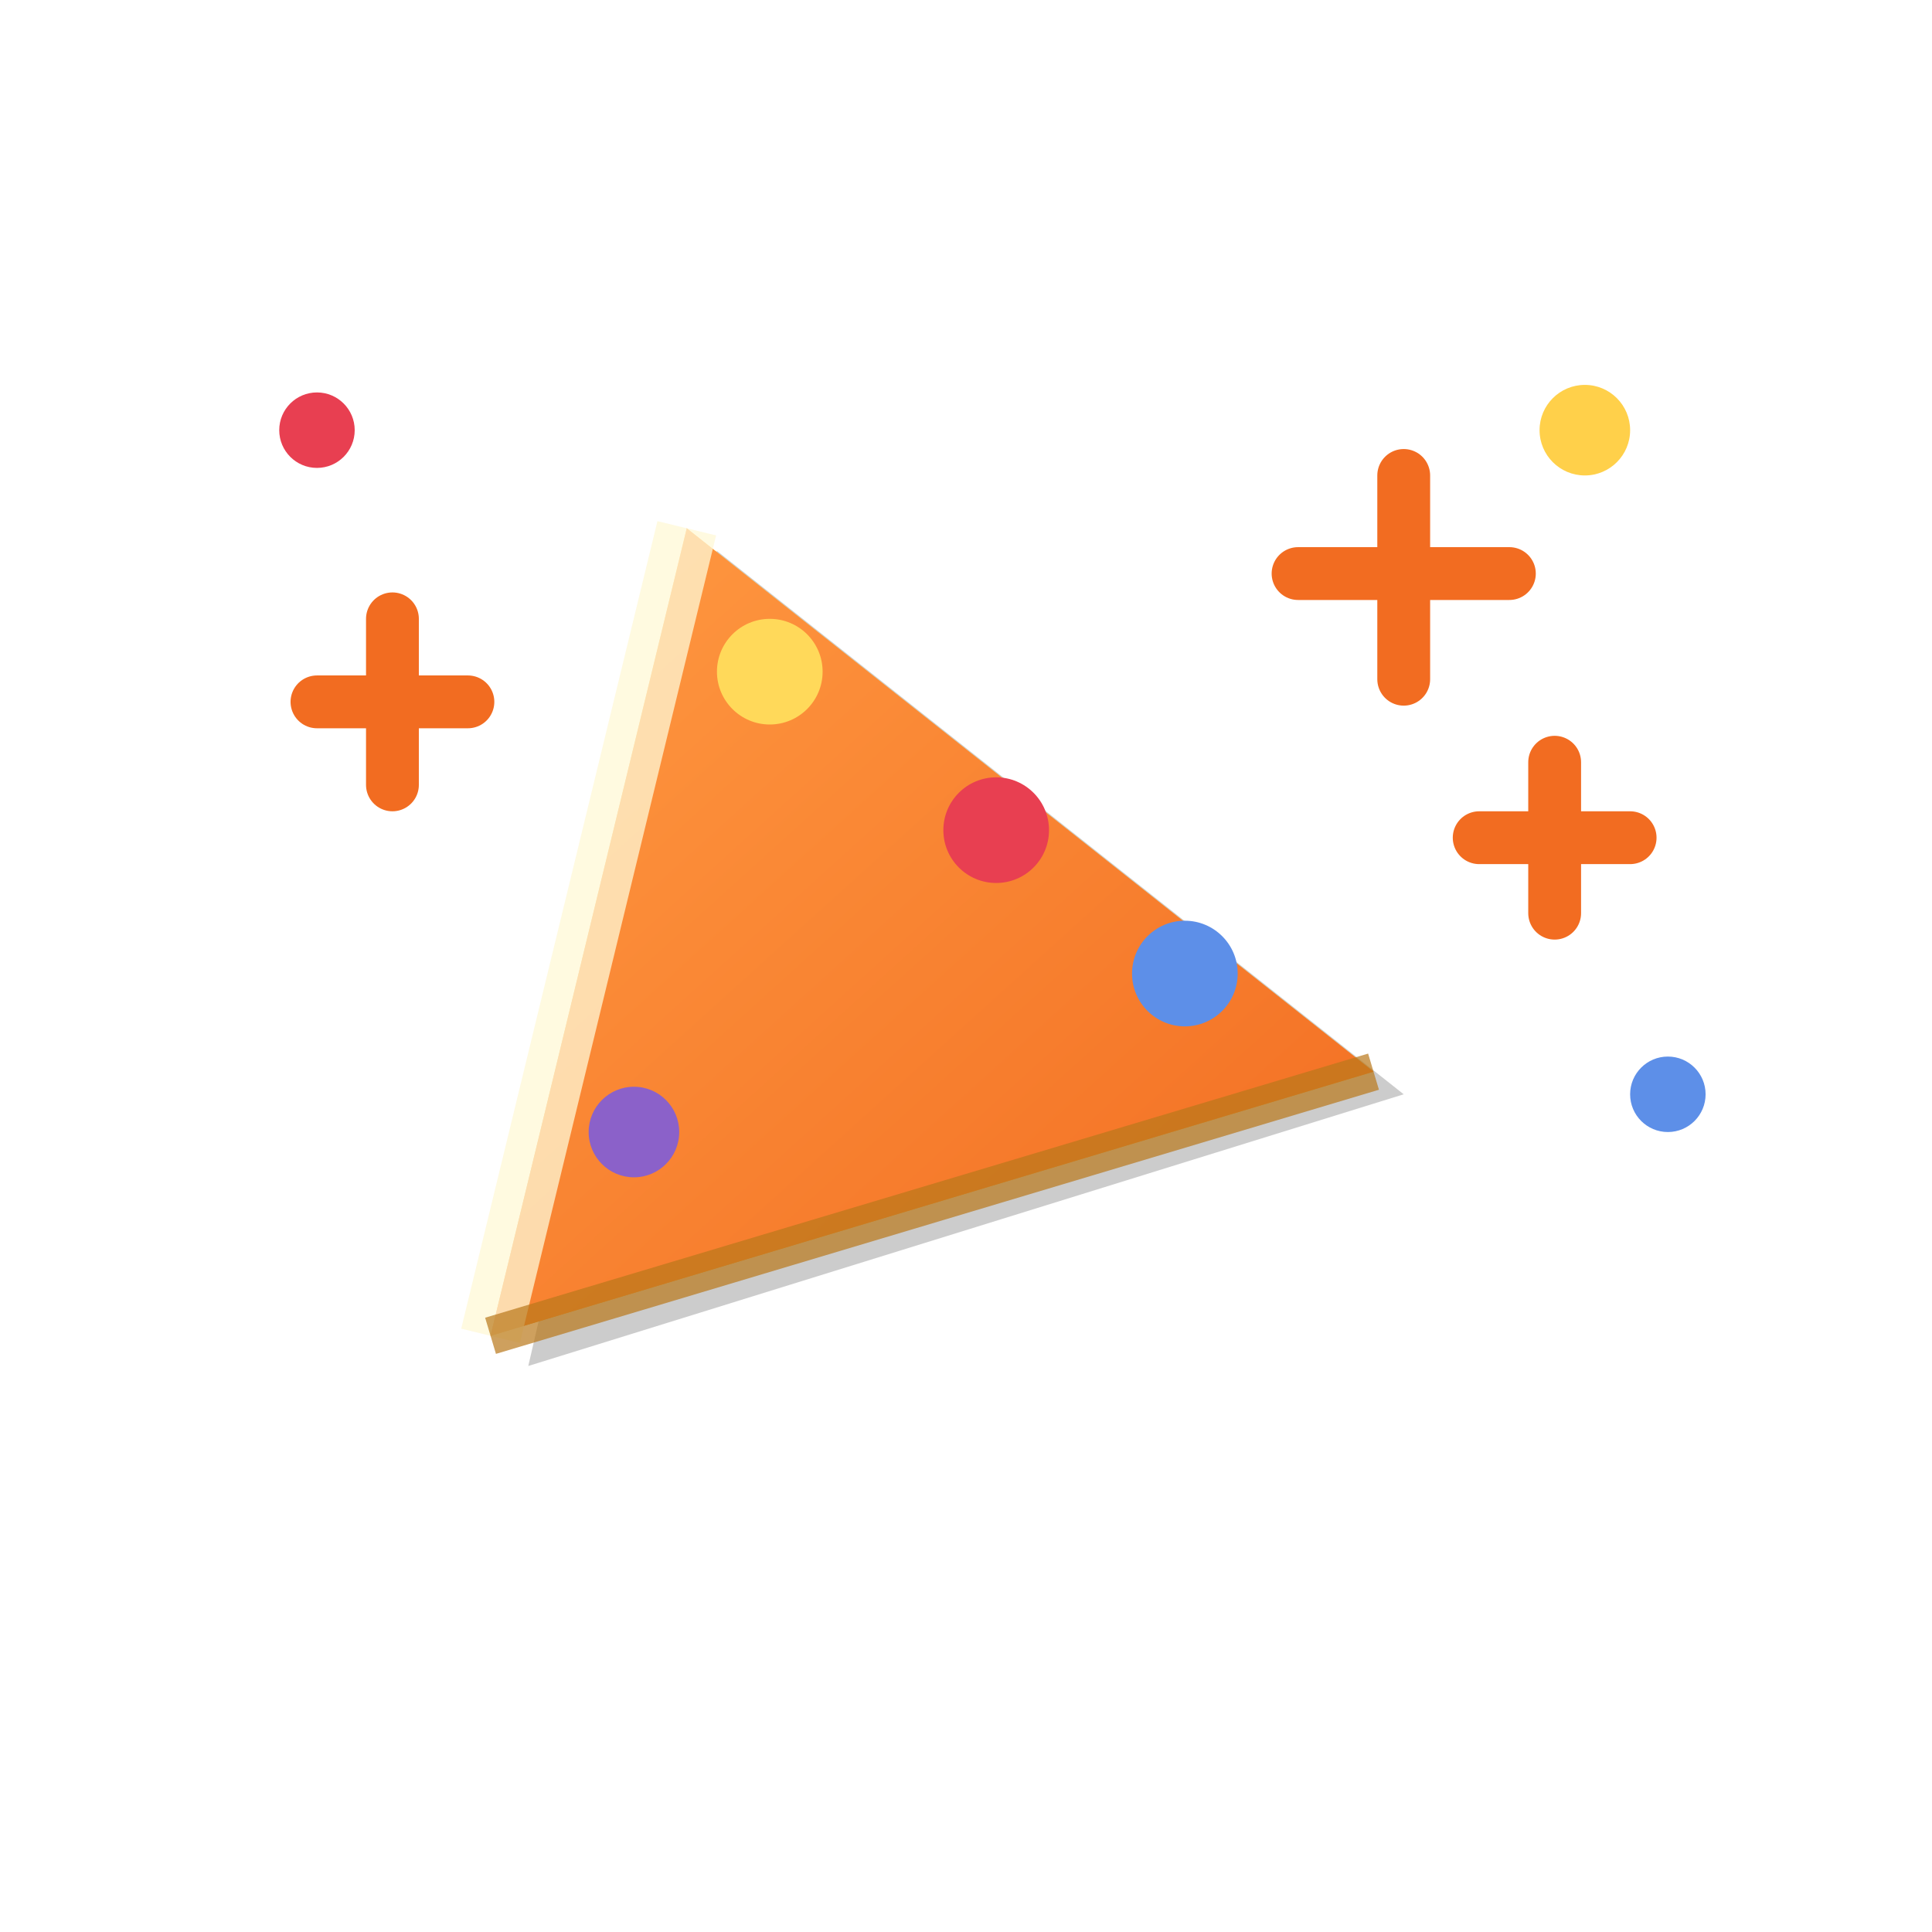
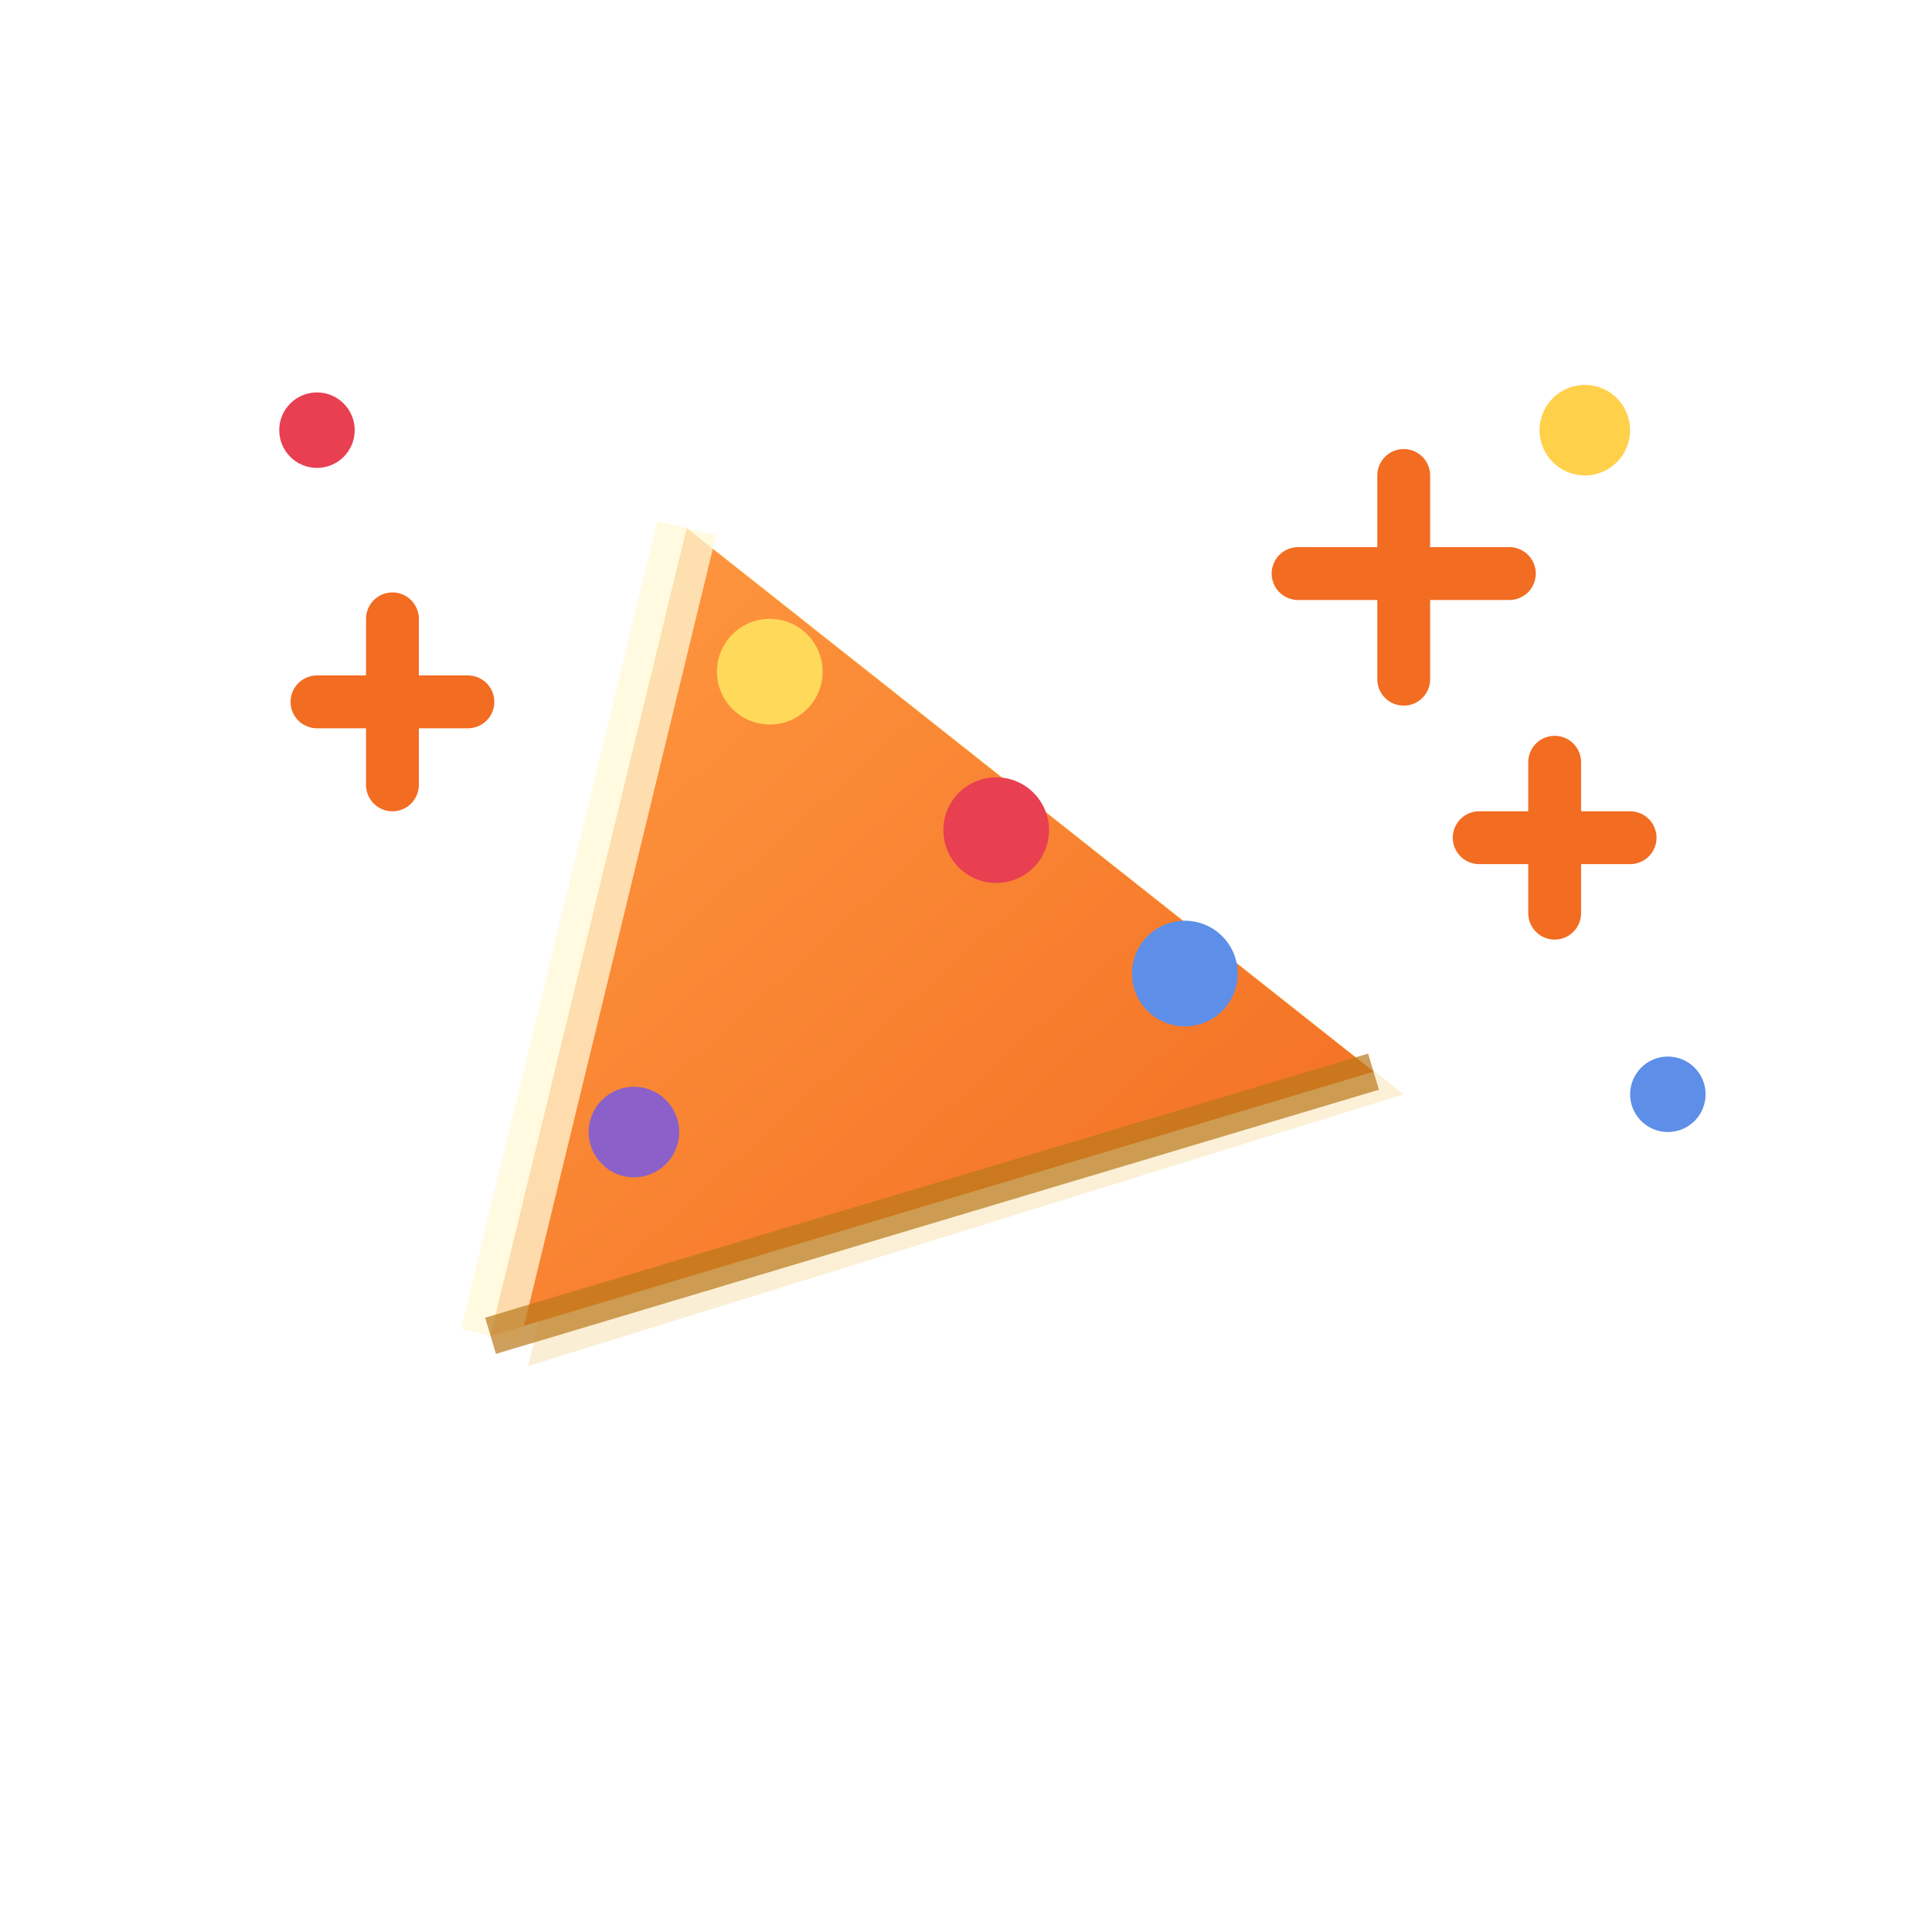
<svg xmlns="http://www.w3.org/2000/svg" viewBox="0 0 256 256">
  <defs>
    <linearGradient id="p" x1="0" y1="0" x2="1" y2="1">
      <stop stop-color="#FF9A42" />
      <stop offset="1" stop-color="#F26C21" />
    </linearGradient>
    <linearGradient id="c" x1="0" y1="0" x2="0" y2="1">
      <stop stop-color="#FFD95A" />
      <stop offset="1" stop-color="#E6A928" />
    </linearGradient>
  </defs>
-   <path d="M70 181 95 73l91 72-116 36Z" fill="c" opacity=".2" />
+   <path d="M70 181 95 73l91 72-116 36Z" fill="url(#c)" opacity=".2" />
  <path d="M65 177 91 70l91 72-117 35Z" fill="url(#c)" />
  <path d="M91 70 182 142 65 177Z" fill="url(#p)" />
  <path d="M91 70 65 177" stroke="#FFF8D6" stroke-width="8" opacity=".75" />
  <path d="M182 142 65 177" stroke="#B9771A" stroke-width="5" opacity=".7" />
  <circle cx="102" cy="89" r="7" fill="#FFD95A" />
  <circle cx="132" cy="110" r="7" fill="#E83F51" />
  <circle cx="157" cy="129" r="7" fill="#5D8FE8" />
  <circle cx="84" cy="150" r="6" fill="#8B61C9" />
  <path d="M186 63v27M172 76h28M206 101v20M196 111h20M52 82v22M42 93h20" stroke="#F26C21" stroke-width="7" stroke-linecap="round" />
  <circle cx="210" cy="57" r="6" fill="#FFD04A" />
  <circle cx="42" cy="57" r="5" fill="#E83F51" />
  <circle cx="221" cy="145" r="5" fill="#5D8FE8" />
</svg>
